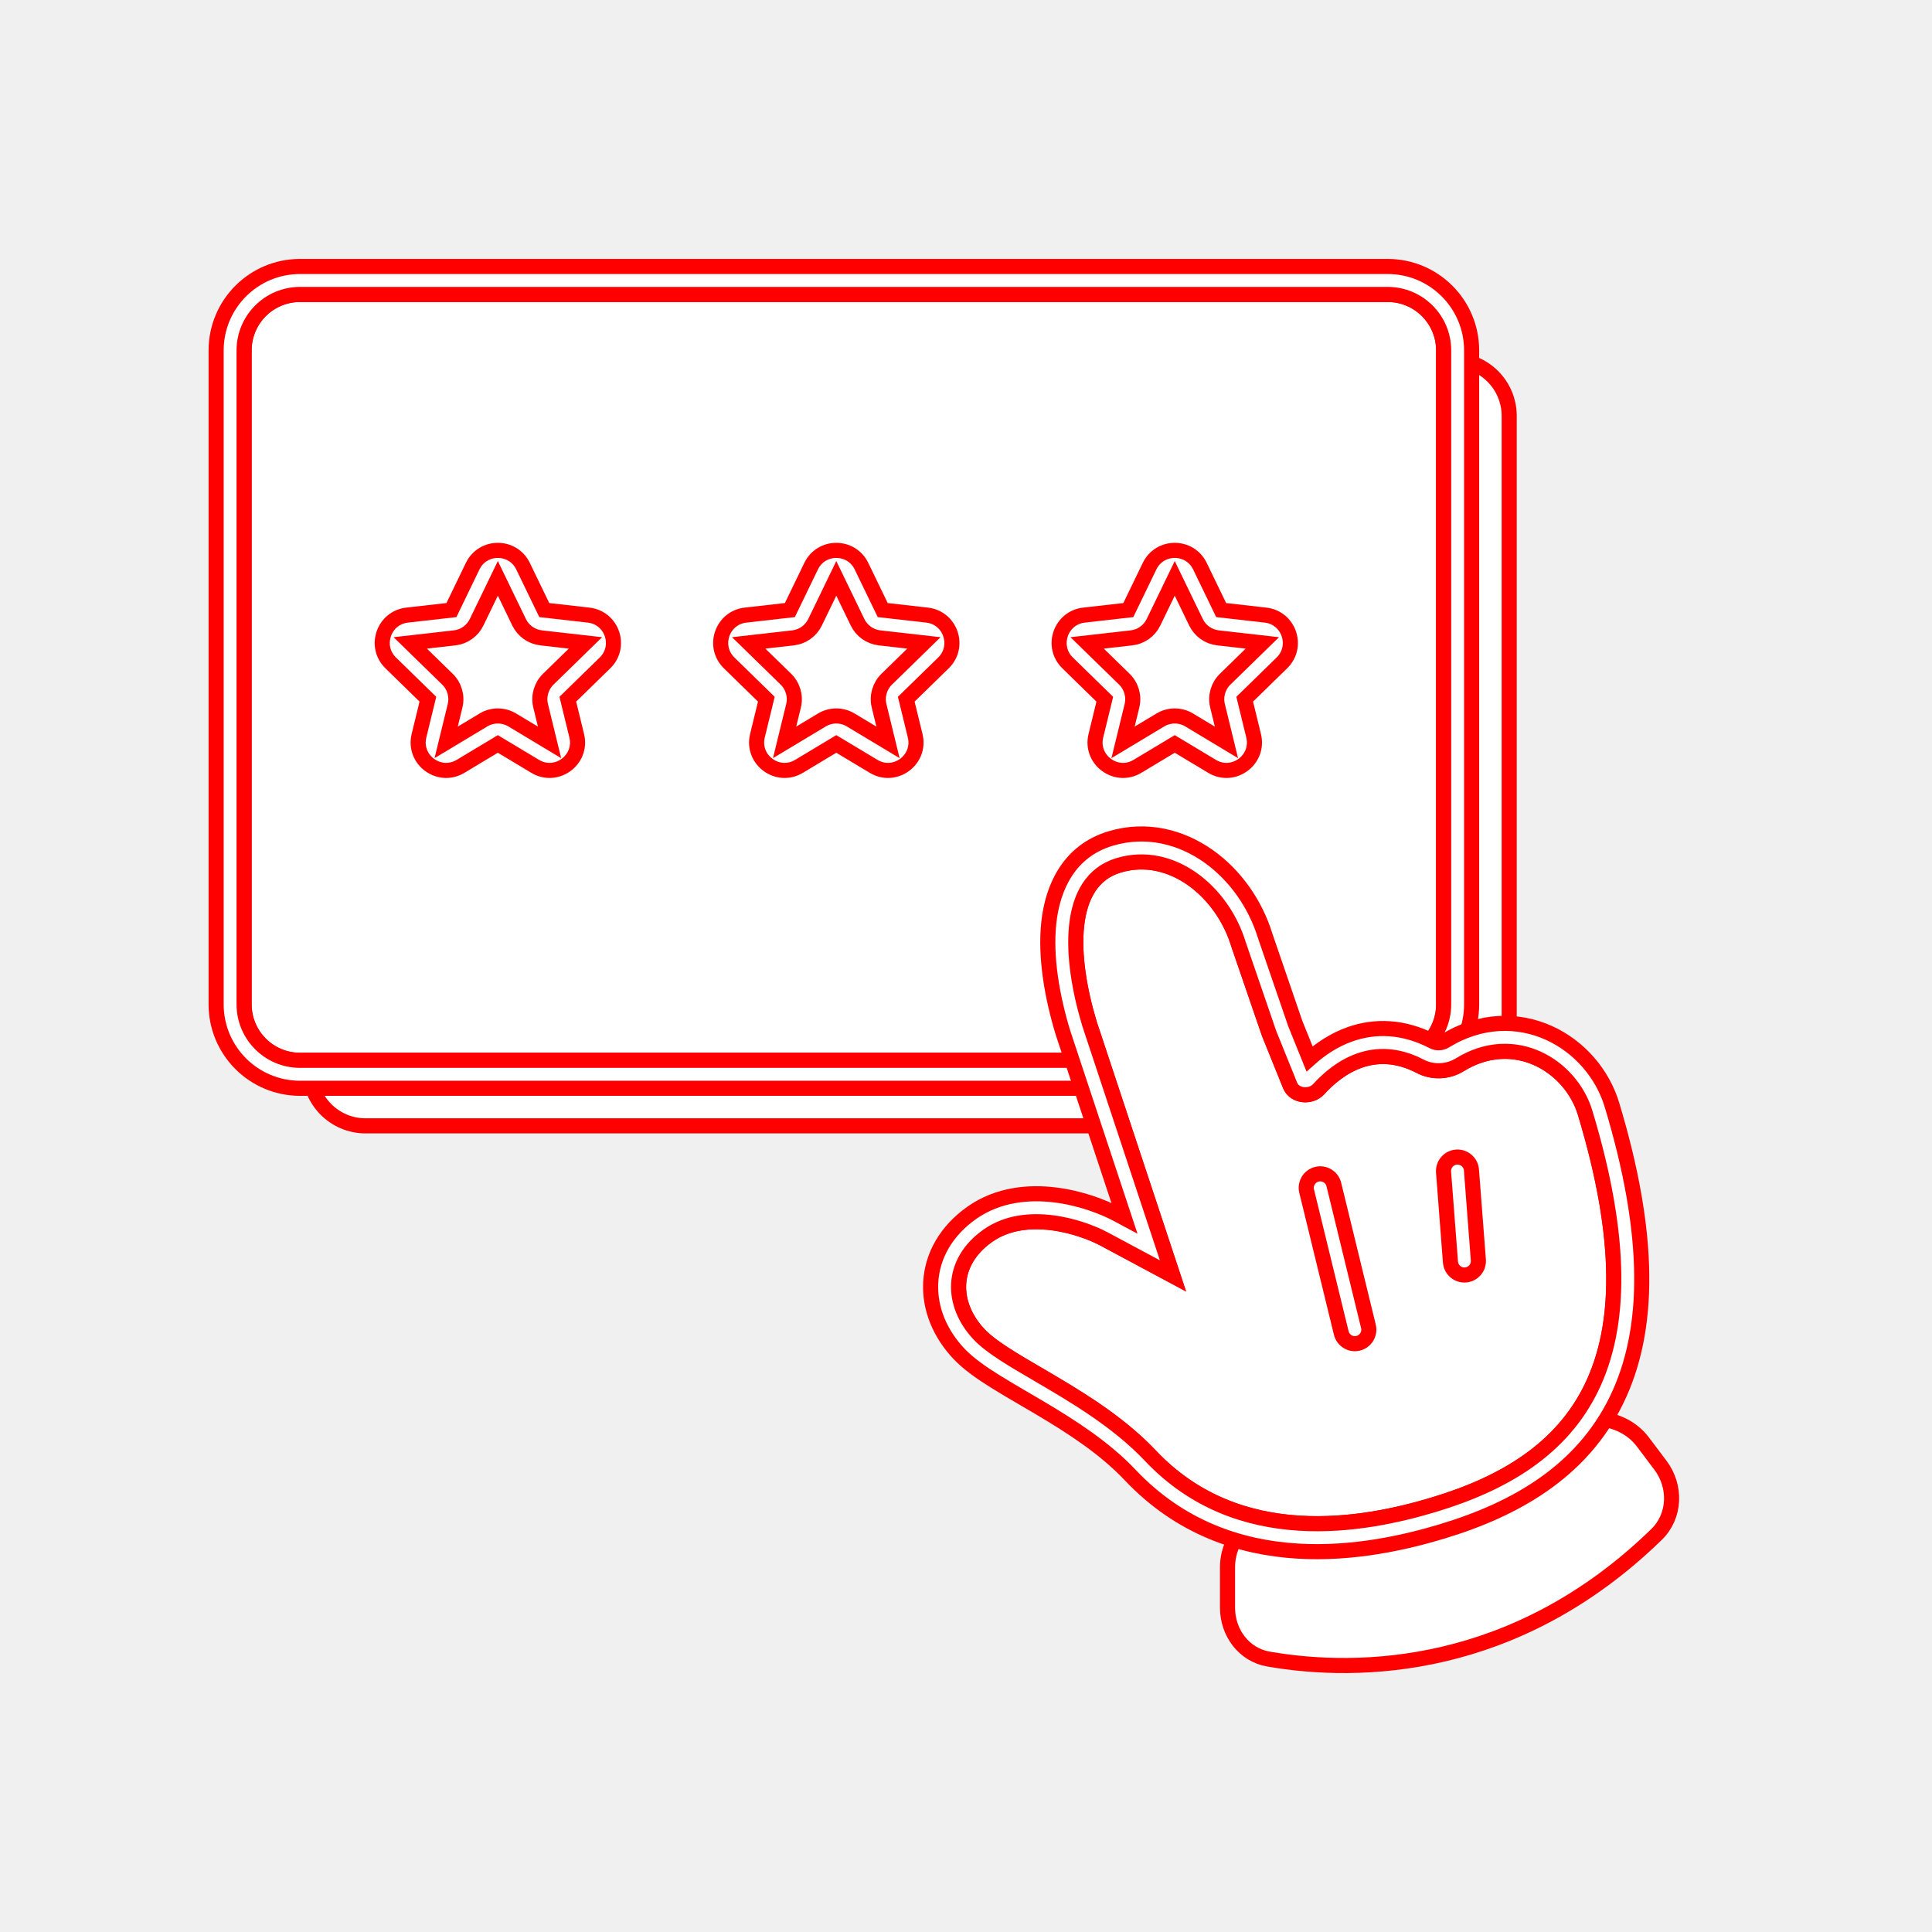
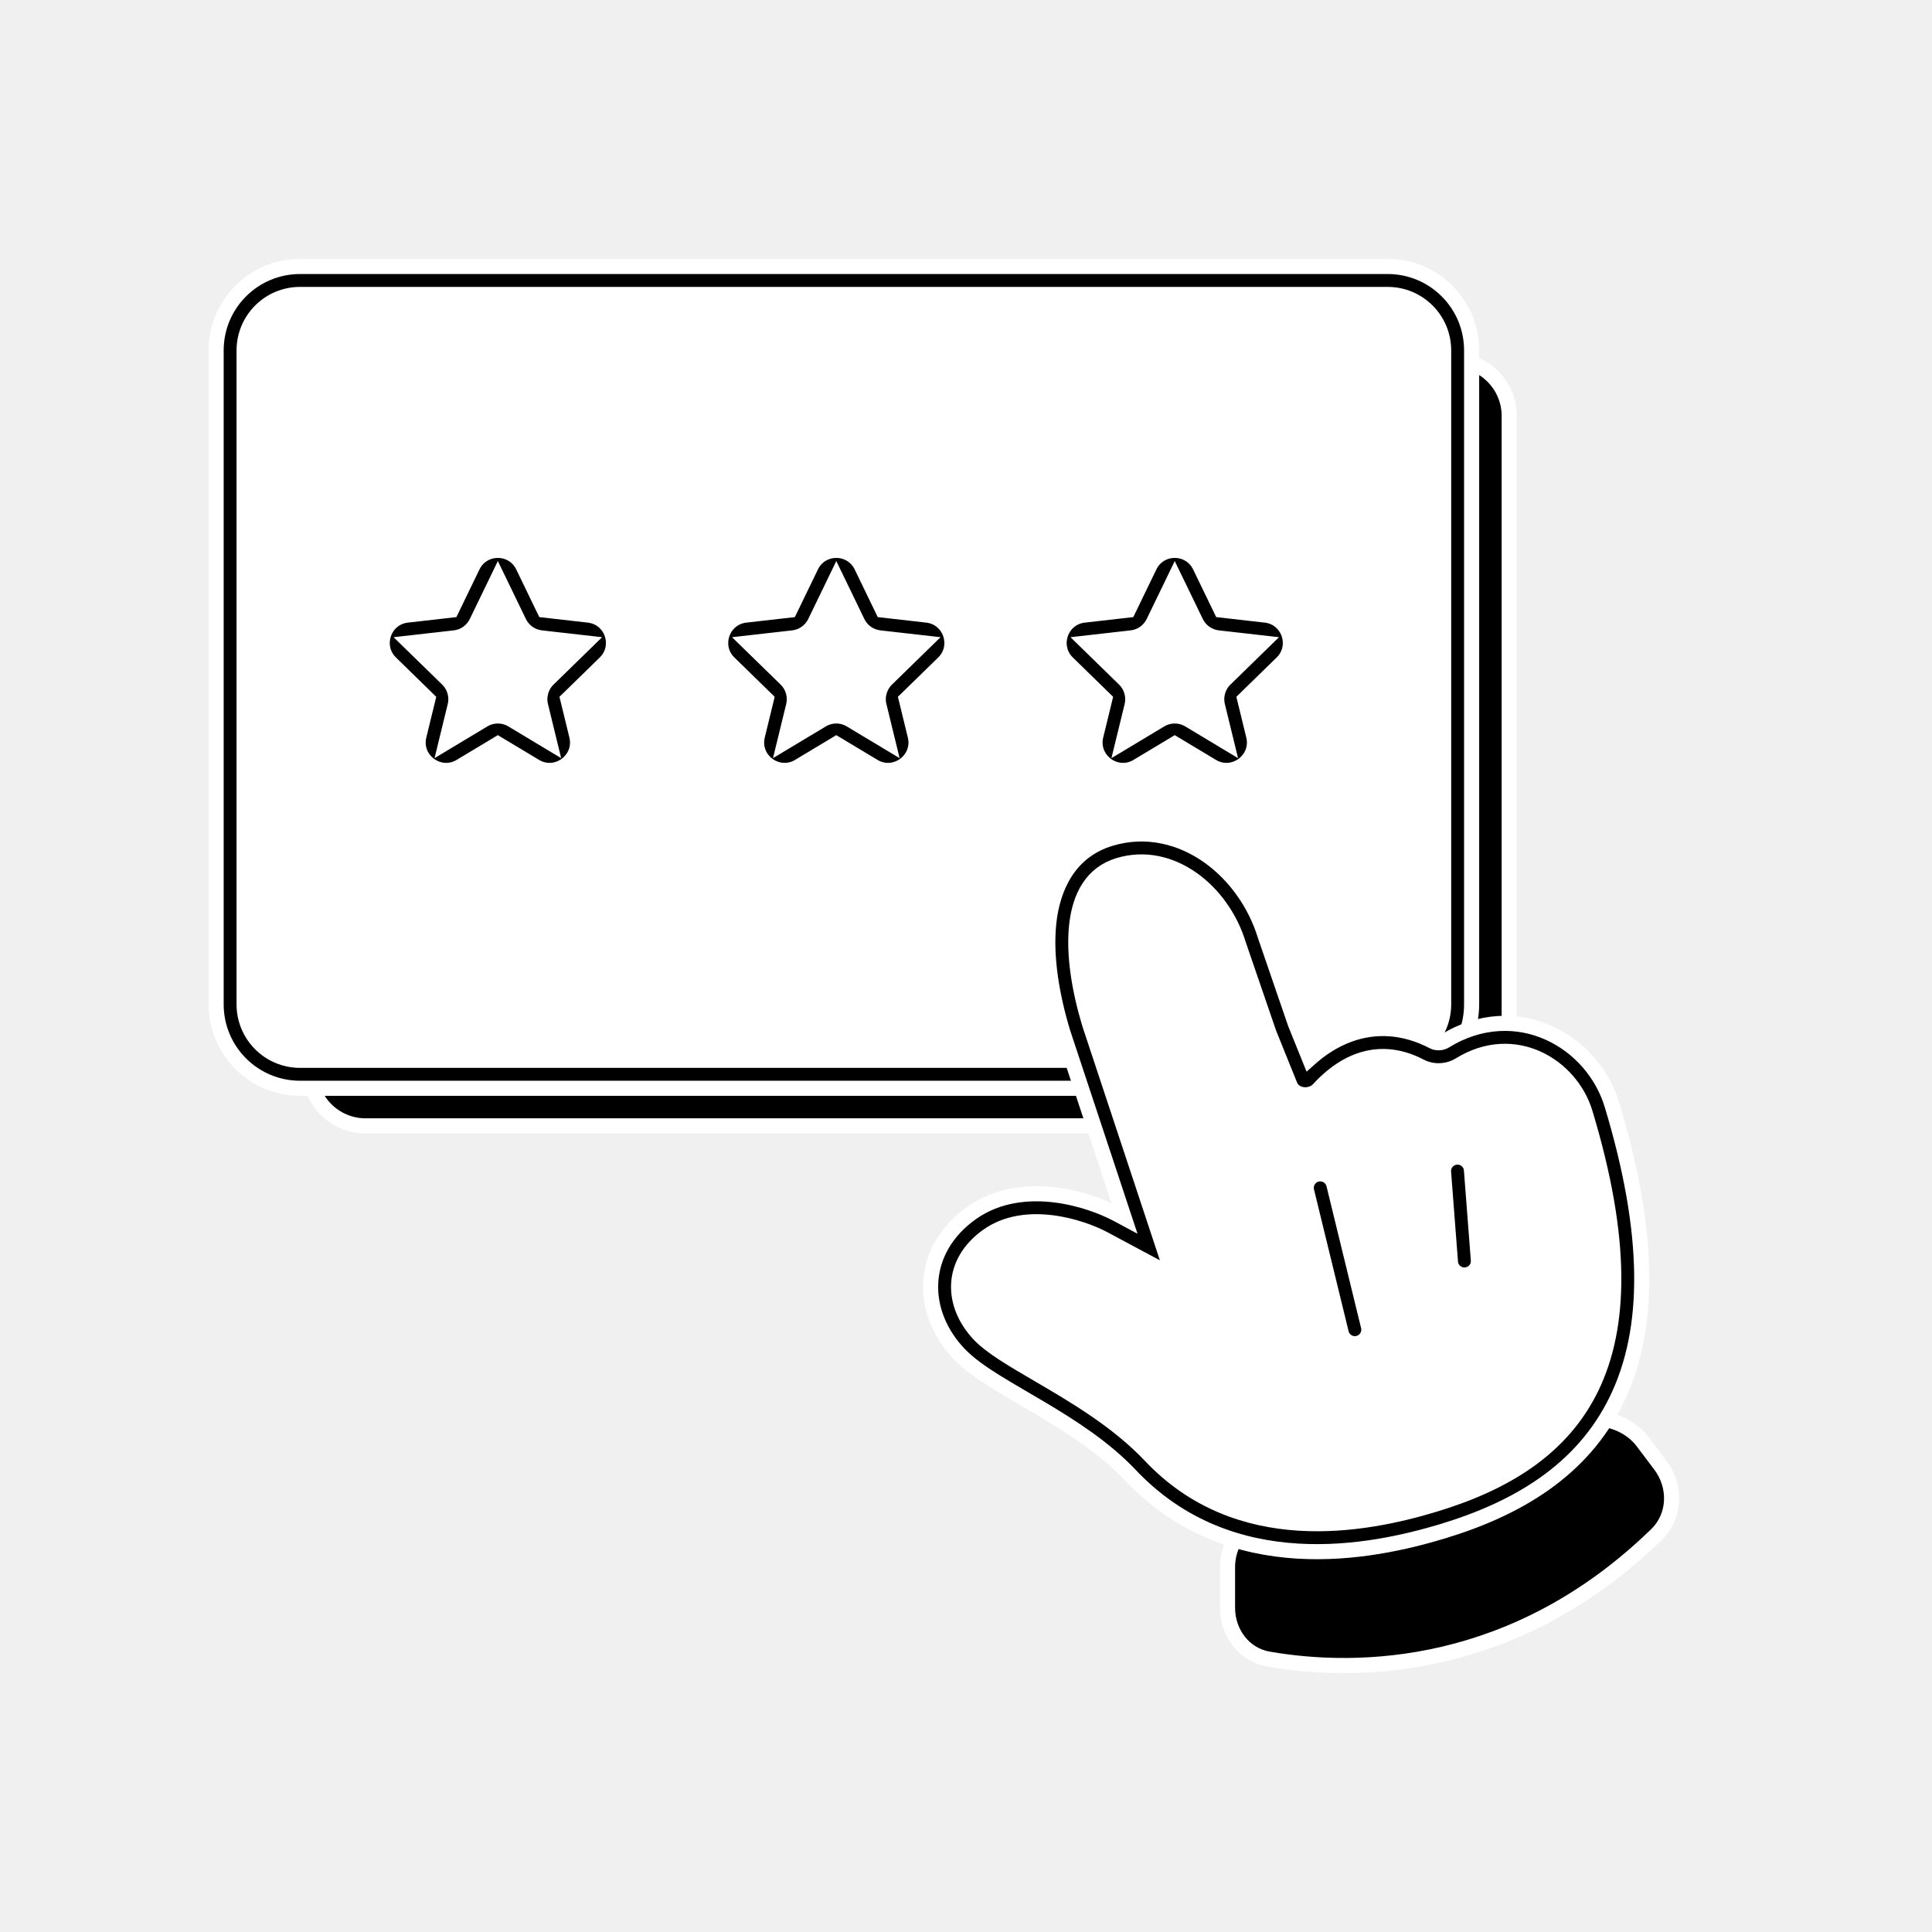
- <svg xmlns="http://www.w3.org/2000/svg" viewBox="0 0 128 128" fill="none" stroke="#ff0000">
+ <svg xmlns="http://www.w3.org/2000/svg" width="180px" height="180px" viewBox="0 0 128 128" fill="none" stroke="#ffffff">
  <g id="SVGRepo_bgCarrier" stroke-width="0" />
  <g id="SVGRepo_tracerCarrier" stroke-linecap="round" stroke-linejoin="round" />
  <g id="SVGRepo_iconCarrier">
-     <path d="M20.514 27.557C20.514 25.51 22.174 23.851 24.221 23.851H96.282C98.329 23.851 99.988 25.51 99.988 27.557V70.885C99.988 72.932 98.329 74.591 96.282 74.591H24.221C22.174 74.591 20.514 72.932 20.514 70.885V27.557Z" fill="#ffffff" />
+     <path d="M20.514 27.557C20.514 25.51 22.174 23.851 24.221 23.851H96.282C98.329 23.851 99.988 25.51 99.988 27.557V70.885C99.988 72.932 98.329 74.591 96.282 74.591H24.221C22.174 74.591 20.514 72.932 20.514 70.885V27.557Z" fill="#000000" />
    <path d="M16.172 23.215C16.172 21.168 17.831 19.508 19.878 19.508H91.939C93.986 19.508 95.646 21.168 95.646 23.215V66.543C95.646 68.59 93.986 70.249 91.939 70.249H19.878C17.831 70.249 16.172 68.59 16.172 66.543V23.215Z" fill="white" />
-     <path fill-rule="evenodd" clip-rule="evenodd" d="M19.878 17.655H91.939C95.01 17.655 97.499 20.144 97.499 23.215V66.543C97.499 69.613 95.01 72.102 91.939 72.102H19.878C16.808 72.102 14.319 69.613 14.319 66.543V23.215C14.319 20.144 16.808 17.655 19.878 17.655ZM19.878 19.508C17.831 19.508 16.172 21.168 16.172 23.215V66.543C16.172 68.59 17.831 70.249 19.878 70.249H91.939C93.986 70.249 95.646 68.59 95.646 66.543V23.215C95.646 21.168 93.986 19.508 91.939 19.508H19.878Z" fill="#ffffff" />
-     <path fill-rule="evenodd" clip-rule="evenodd" d="M31.316 37.51C31.991 36.116 33.977 36.116 34.652 37.51L36.06 40.419L38.997 40.753C40.55 40.929 41.201 42.829 40.082 43.92L37.619 46.324L38.209 48.745C38.599 50.344 36.866 51.62 35.455 50.772L32.984 49.288L30.513 50.772C29.102 51.62 27.369 50.344 27.759 48.745L28.349 46.324L25.886 43.92C24.767 42.829 25.418 40.929 26.971 40.753L29.908 40.419L31.316 37.51ZM34.392 41.227L32.984 38.318L31.576 41.227C31.299 41.799 30.749 42.189 30.117 42.261L27.18 42.594L29.643 44.997C30.112 45.455 30.305 46.126 30.15 46.763L29.559 49.184L32.03 47.7C32.617 47.347 33.351 47.347 33.938 47.7L36.409 49.184L35.819 46.763C35.663 46.126 35.856 45.455 36.325 44.997L38.788 42.594L35.851 42.261C35.219 42.189 34.669 41.799 34.392 41.227Z" fill="#ffffff" />
-     <path fill-rule="evenodd" clip-rule="evenodd" d="M53.739 37.51C54.414 36.116 56.4 36.116 57.075 37.51L58.483 40.419L61.42 40.753C62.973 40.929 63.624 42.829 62.505 43.92L60.042 46.324L60.632 48.745C61.022 50.344 59.289 51.62 57.878 50.772L55.407 49.288L52.936 50.772C51.525 51.62 49.792 50.344 50.182 48.745L50.772 46.324L48.309 43.92C47.19 42.829 47.841 40.929 49.394 40.753L52.331 40.419L53.739 37.51ZM56.815 41.227L55.407 38.318L53.999 41.227C53.722 41.799 53.172 42.189 52.54 42.261L49.603 42.594L52.066 44.997C52.535 45.455 52.728 46.126 52.573 46.763L51.982 49.184L54.453 47.7C55.04 47.347 55.774 47.347 56.361 47.7L58.832 49.184L58.242 46.763C58.086 46.126 58.279 45.455 58.748 44.997L61.211 42.594L58.274 42.261C57.642 42.189 57.092 41.799 56.815 41.227Z" fill="#ffffff" />
-     <path fill-rule="evenodd" clip-rule="evenodd" d="M76.162 37.51C76.837 36.116 78.823 36.116 79.498 37.51L80.906 40.419L83.843 40.753C85.396 40.929 86.047 42.829 84.928 43.92L82.465 46.324L83.055 48.745C83.445 50.344 81.712 51.62 80.301 50.772L77.83 49.288L75.359 50.772C73.948 51.62 72.215 50.344 72.605 48.745L73.195 46.324L70.732 43.92C69.613 42.829 70.264 40.929 71.817 40.753L74.754 40.419L76.162 37.51ZM79.238 41.227L77.83 38.318L76.422 41.227C76.145 41.799 75.595 42.189 74.963 42.261L72.026 42.594L74.489 44.997C74.958 45.455 75.151 46.126 74.996 46.763L74.405 49.184L76.876 47.7C77.463 47.347 78.197 47.347 78.784 47.7L81.255 49.184L80.665 46.763C80.509 46.126 80.702 45.455 81.171 44.997L83.634 42.594L80.697 42.261C80.066 42.189 79.515 41.799 79.238 41.227Z" fill="#ffffff" />
-     <path d="M81.327 106.517V103.831C81.327 101.548 83.379 99.827 85.661 99.882C93.09 100.059 98.891 97.5 102.559 94.911C104.512 93.534 107.416 93.636 108.854 95.544L110.006 97.074C111.062 98.475 111.004 100.441 109.747 101.665C100.438 110.727 90.052 110.966 84.03 109.916C82.408 109.633 81.327 108.164 81.327 106.517Z" fill="#ffffff" />
+     <path fill-rule="evenodd" clip-rule="evenodd" d="M19.878 17.655H91.939C95.01 17.655 97.499 20.144 97.499 23.215V66.543C97.499 69.613 95.01 72.102 91.939 72.102H19.878C16.808 72.102 14.319 69.613 14.319 66.543V23.215C14.319 20.144 16.808 17.655 19.878 17.655ZM19.878 19.508C17.831 19.508 16.172 21.168 16.172 23.215V66.543C16.172 68.59 17.831 70.249 19.878 70.249H91.939C93.986 70.249 95.646 68.59 95.646 66.543V23.215C95.646 21.168 93.986 19.508 91.939 19.508H19.878Z" fill="#000000" />
+     <path fill-rule="evenodd" clip-rule="evenodd" d="M31.316 37.51C31.991 36.116 33.977 36.116 34.652 37.51L36.06 40.419L38.997 40.753C40.55 40.929 41.201 42.829 40.082 43.92L37.619 46.324L38.209 48.745C38.599 50.344 36.866 51.62 35.455 50.772L32.984 49.288L30.513 50.772C29.102 51.62 27.369 50.344 27.759 48.745L28.349 46.324L25.886 43.92C24.767 42.829 25.418 40.929 26.971 40.753L29.908 40.419L31.316 37.51ZM34.392 41.227L32.984 38.318L31.576 41.227C31.299 41.799 30.749 42.189 30.117 42.261L27.18 42.594L29.643 44.997C30.112 45.455 30.305 46.126 30.15 46.763L29.559 49.184L32.03 47.7C32.617 47.347 33.351 47.347 33.938 47.7L36.409 49.184L35.819 46.763C35.663 46.126 35.856 45.455 36.325 44.997L38.788 42.594L35.851 42.261C35.219 42.189 34.669 41.799 34.392 41.227Z" fill="#000000" />
+     <path fill-rule="evenodd" clip-rule="evenodd" d="M53.739 37.51C54.414 36.116 56.4 36.116 57.075 37.51L58.483 40.419L61.42 40.753C62.973 40.929 63.624 42.829 62.505 43.92L60.042 46.324L60.632 48.745C61.022 50.344 59.289 51.62 57.878 50.772L55.407 49.288L52.936 50.772C51.525 51.62 49.792 50.344 50.182 48.745L50.772 46.324L48.309 43.92C47.19 42.829 47.841 40.929 49.394 40.753L52.331 40.419L53.739 37.51ZM56.815 41.227L55.407 38.318L53.999 41.227C53.722 41.799 53.172 42.189 52.54 42.261L49.603 42.594L52.066 44.997C52.535 45.455 52.728 46.126 52.573 46.763L51.982 49.184L54.453 47.7C55.04 47.347 55.774 47.347 56.361 47.7L58.832 49.184L58.242 46.763C58.086 46.126 58.279 45.455 58.748 44.997L61.211 42.594L58.274 42.261C57.642 42.189 57.092 41.799 56.815 41.227Z" fill="#000000" />
+     <path fill-rule="evenodd" clip-rule="evenodd" d="M76.162 37.51C76.837 36.116 78.823 36.116 79.498 37.51L80.906 40.419L83.843 40.753C85.396 40.929 86.047 42.829 84.928 43.92L82.465 46.324L83.055 48.745C83.445 50.344 81.712 51.62 80.301 50.772L77.83 49.288L75.359 50.772C73.948 51.62 72.215 50.344 72.605 48.745L73.195 46.324L70.732 43.92C69.613 42.829 70.264 40.929 71.817 40.753L74.754 40.419L76.162 37.51ZM79.238 41.227L77.83 38.318L76.422 41.227C76.145 41.799 75.595 42.189 74.963 42.261L72.026 42.594L74.489 44.997C74.958 45.455 75.151 46.126 74.996 46.763L74.405 49.184L76.876 47.7C77.463 47.347 78.197 47.347 78.784 47.7L81.255 49.184L80.665 46.763C80.509 46.126 80.702 45.455 81.171 44.997L83.634 42.594L80.697 42.261C80.066 42.189 79.515 41.799 79.238 41.227Z" fill="#000000" />
+     <path d="M81.327 106.517V103.831C81.327 101.548 83.379 99.827 85.661 99.882C93.09 100.059 98.891 97.5 102.559 94.911C104.512 93.534 107.416 93.636 108.854 95.544L110.006 97.074C111.062 98.475 111.004 100.441 109.747 101.665C100.438 110.727 90.052 110.966 84.03 109.916C82.408 109.633 81.327 108.164 81.327 106.517Z" fill="#000000" />
    <path d="M76.221 96.448C82.072 102.638 90.362 101.09 95.031 99.679C104.368 96.856 110.101 90.538 105.021 73.731C104.074 70.598 100.326 68.313 96.709 70.546C95.924 71.031 94.913 71.073 94.095 70.646C91.028 69.049 88.677 70.723 87.368 72.158C86.841 72.736 85.767 72.639 85.474 71.914L84.079 68.462L82.057 62.571C80.999 59.069 77.606 56.273 74.104 57.332C70.603 58.39 70.847 63.412 72.181 67.825L77.714 84.532L73.154 82.089C71.634 81.274 67.965 80.091 65.445 81.871C62.927 83.652 63.002 86.431 64.875 88.413C66.748 90.394 72.475 92.484 76.221 96.448Z" fill="white" />
-     <path fill-rule="evenodd" clip-rule="evenodd" d="M74.03 80.455L74.494 80.704L70.421 68.408C70.416 68.392 70.411 68.377 70.407 68.361C69.706 66.043 69.239 63.411 69.487 61.121C69.737 58.81 70.808 56.392 73.568 55.558C75.965 54.834 78.274 55.459 80.068 56.729C81.831 57.978 83.174 59.891 83.82 62L85.816 67.814L86.761 70.153C87.466 69.523 88.368 68.899 89.459 68.516C91.067 67.952 92.954 67.962 94.951 69.003C95.184 69.124 95.5 69.115 95.735 68.97C98.082 67.521 100.576 67.507 102.631 68.439C104.629 69.345 106.168 71.121 106.794 73.194C109.392 81.79 109.361 88.118 107.098 92.761C104.811 97.454 100.473 99.97 95.567 101.453C90.861 102.875 81.536 104.77 74.874 97.721C73.192 95.941 71.019 94.537 68.9 93.281C68.56 93.079 68.214 92.877 67.871 92.677C67.187 92.277 66.516 91.885 65.929 91.518C65.056 90.973 64.172 90.366 63.529 89.686C62.311 88.397 61.569 86.73 61.663 84.968C61.758 83.167 62.714 81.533 64.376 80.358C66.154 79.101 68.23 78.962 69.901 79.168C71.581 79.374 73.096 79.955 74.03 80.455ZM84.079 68.462L85.474 71.914C85.767 72.639 86.841 72.736 87.368 72.158C88.677 70.723 91.028 69.049 94.095 70.646C94.913 71.073 95.924 71.031 96.709 70.547C100.326 68.313 104.074 70.598 105.021 73.731C110.101 90.538 104.368 96.856 95.031 99.679C90.362 101.09 82.072 102.638 76.221 96.448C74.026 94.126 71.152 92.447 68.772 91.056C67.088 90.073 65.651 89.233 64.875 88.413C63.002 86.431 62.927 83.652 65.445 81.871C67.965 80.091 71.634 81.274 73.154 82.089L77.714 84.532L72.181 67.825C70.847 63.412 70.603 58.39 74.104 57.332C77.606 56.274 80.999 59.069 82.057 62.571L84.079 68.462Z" fill="#ffffff" />
-     <path fill-rule="evenodd" clip-rule="evenodd" d="M87.25 77.796C87.747 77.675 88.248 77.98 88.37 78.477L90.662 87.876C90.783 88.373 90.478 88.874 89.981 88.996C89.484 89.117 88.983 88.812 88.862 88.315L86.569 78.916C86.448 78.419 86.752 77.917 87.25 77.796Z" fill="#ffffff" />
-     <path fill-rule="evenodd" clip-rule="evenodd" d="M96.492 76.662C97.002 76.622 97.448 77.004 97.487 77.514L97.945 83.475C97.984 83.985 97.603 84.43 97.093 84.47C96.582 84.509 96.137 84.127 96.097 83.617L95.639 77.656C95.6 77.146 95.982 76.701 96.492 76.662Z" fill="#ffffff" />
+     <path fill-rule="evenodd" clip-rule="evenodd" d="M74.03 80.455L74.494 80.704L70.421 68.408C70.416 68.392 70.411 68.377 70.407 68.361C69.706 66.043 69.239 63.411 69.487 61.121C69.737 58.81 70.808 56.392 73.568 55.558C75.965 54.834 78.274 55.459 80.068 56.729C81.831 57.978 83.174 59.891 83.82 62L85.816 67.814L86.761 70.153C87.466 69.523 88.368 68.899 89.459 68.516C91.067 67.952 92.954 67.962 94.951 69.003C95.184 69.124 95.5 69.115 95.735 68.97C98.082 67.521 100.576 67.507 102.631 68.439C104.629 69.345 106.168 71.121 106.794 73.194C109.392 81.79 109.361 88.118 107.098 92.761C104.811 97.454 100.473 99.97 95.567 101.453C90.861 102.875 81.536 104.77 74.874 97.721C73.192 95.941 71.019 94.537 68.9 93.281C68.56 93.079 68.214 92.877 67.871 92.677C67.187 92.277 66.516 91.885 65.929 91.518C65.056 90.973 64.172 90.366 63.529 89.686C62.311 88.397 61.569 86.73 61.663 84.968C61.758 83.167 62.714 81.533 64.376 80.358C66.154 79.101 68.23 78.962 69.901 79.168C71.581 79.374 73.096 79.955 74.03 80.455ZM84.079 68.462L85.474 71.914C85.767 72.639 86.841 72.736 87.368 72.158C88.677 70.723 91.028 69.049 94.095 70.646C94.913 71.073 95.924 71.031 96.709 70.547C100.326 68.313 104.074 70.598 105.021 73.731C110.101 90.538 104.368 96.856 95.031 99.679C90.362 101.09 82.072 102.638 76.221 96.448C74.026 94.126 71.152 92.447 68.772 91.056C67.088 90.073 65.651 89.233 64.875 88.413C63.002 86.431 62.927 83.652 65.445 81.871C67.965 80.091 71.634 81.274 73.154 82.089L77.714 84.532L72.181 67.825C70.847 63.412 70.603 58.39 74.104 57.332C77.606 56.274 80.999 59.069 82.057 62.571L84.079 68.462Z" fill="#000000" />
+     <path fill-rule="evenodd" clip-rule="evenodd" d="M87.25 77.796C87.747 77.675 88.248 77.98 88.37 78.477L90.662 87.876C90.783 88.373 90.478 88.874 89.981 88.996C89.484 89.117 88.983 88.812 88.862 88.315L86.569 78.916C86.448 78.419 86.752 77.917 87.25 77.796Z" fill="#000000" />
+     <path fill-rule="evenodd" clip-rule="evenodd" d="M96.492 76.662C97.002 76.622 97.448 77.004 97.487 77.514L97.945 83.475C97.984 83.985 97.603 84.43 97.093 84.47C96.582 84.509 96.137 84.127 96.097 83.617L95.639 77.656C95.6 77.146 95.982 76.701 96.492 76.662Z" fill="#000000" />
  </g>
</svg>
